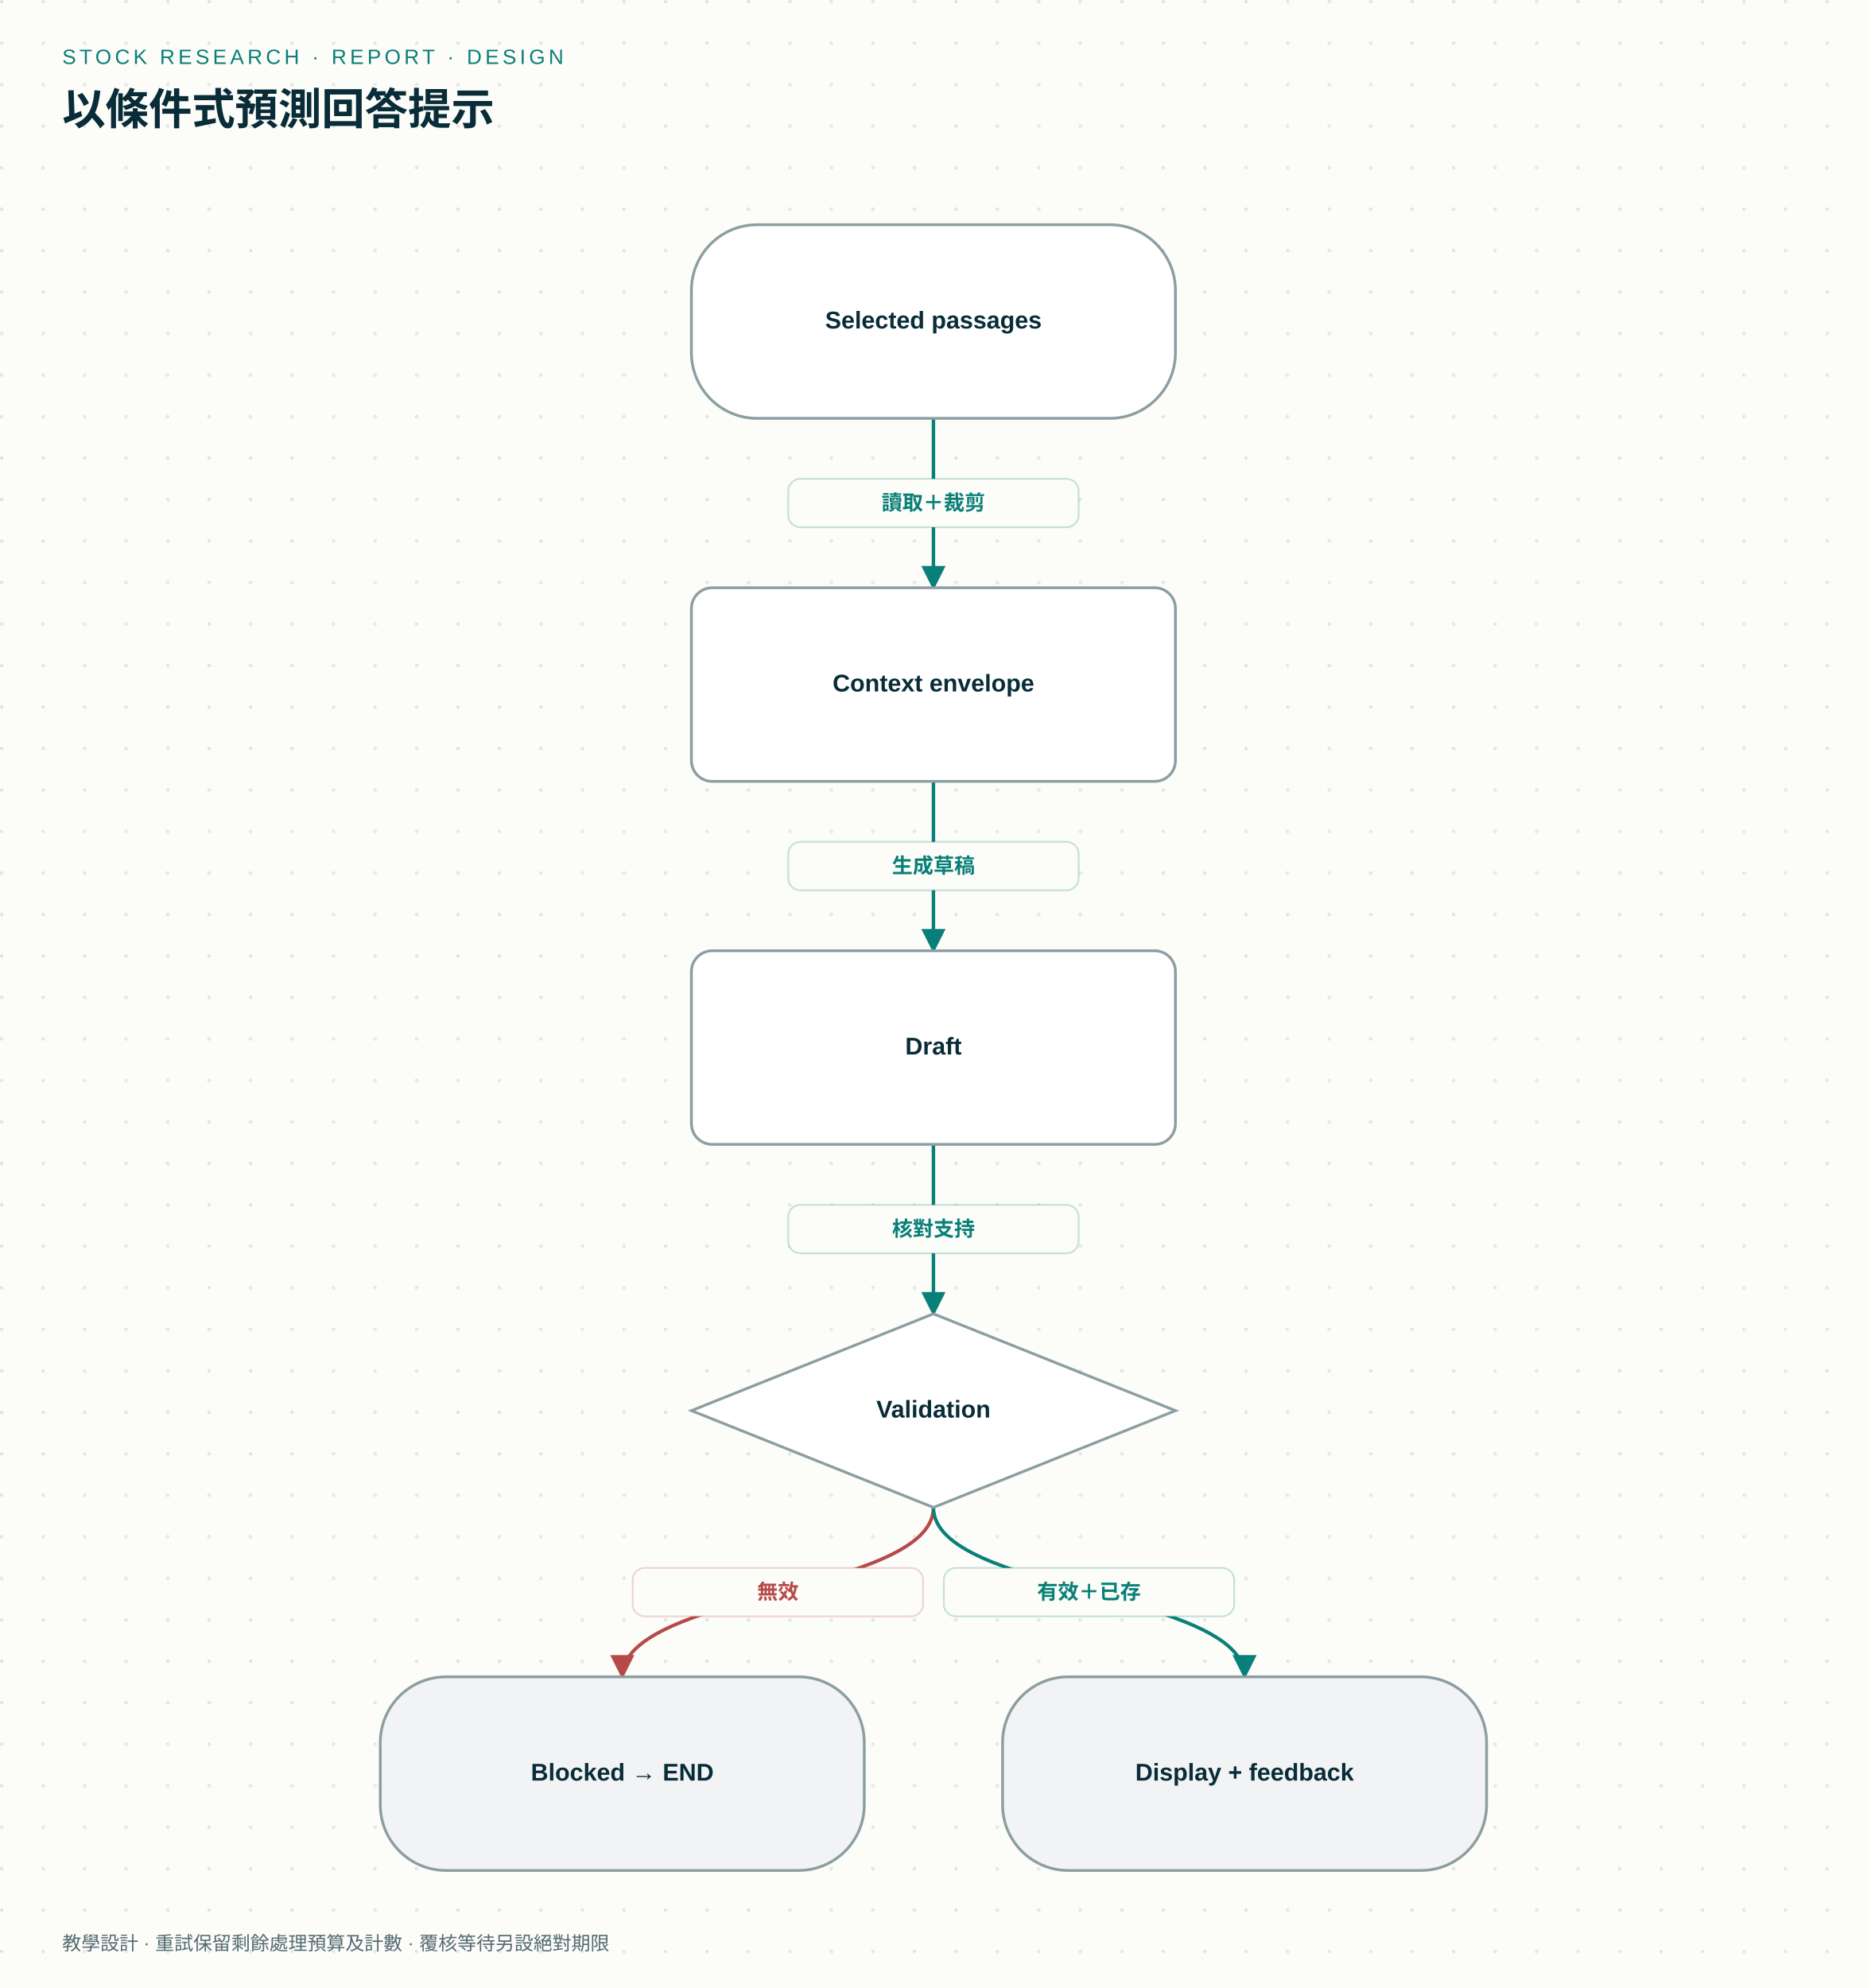
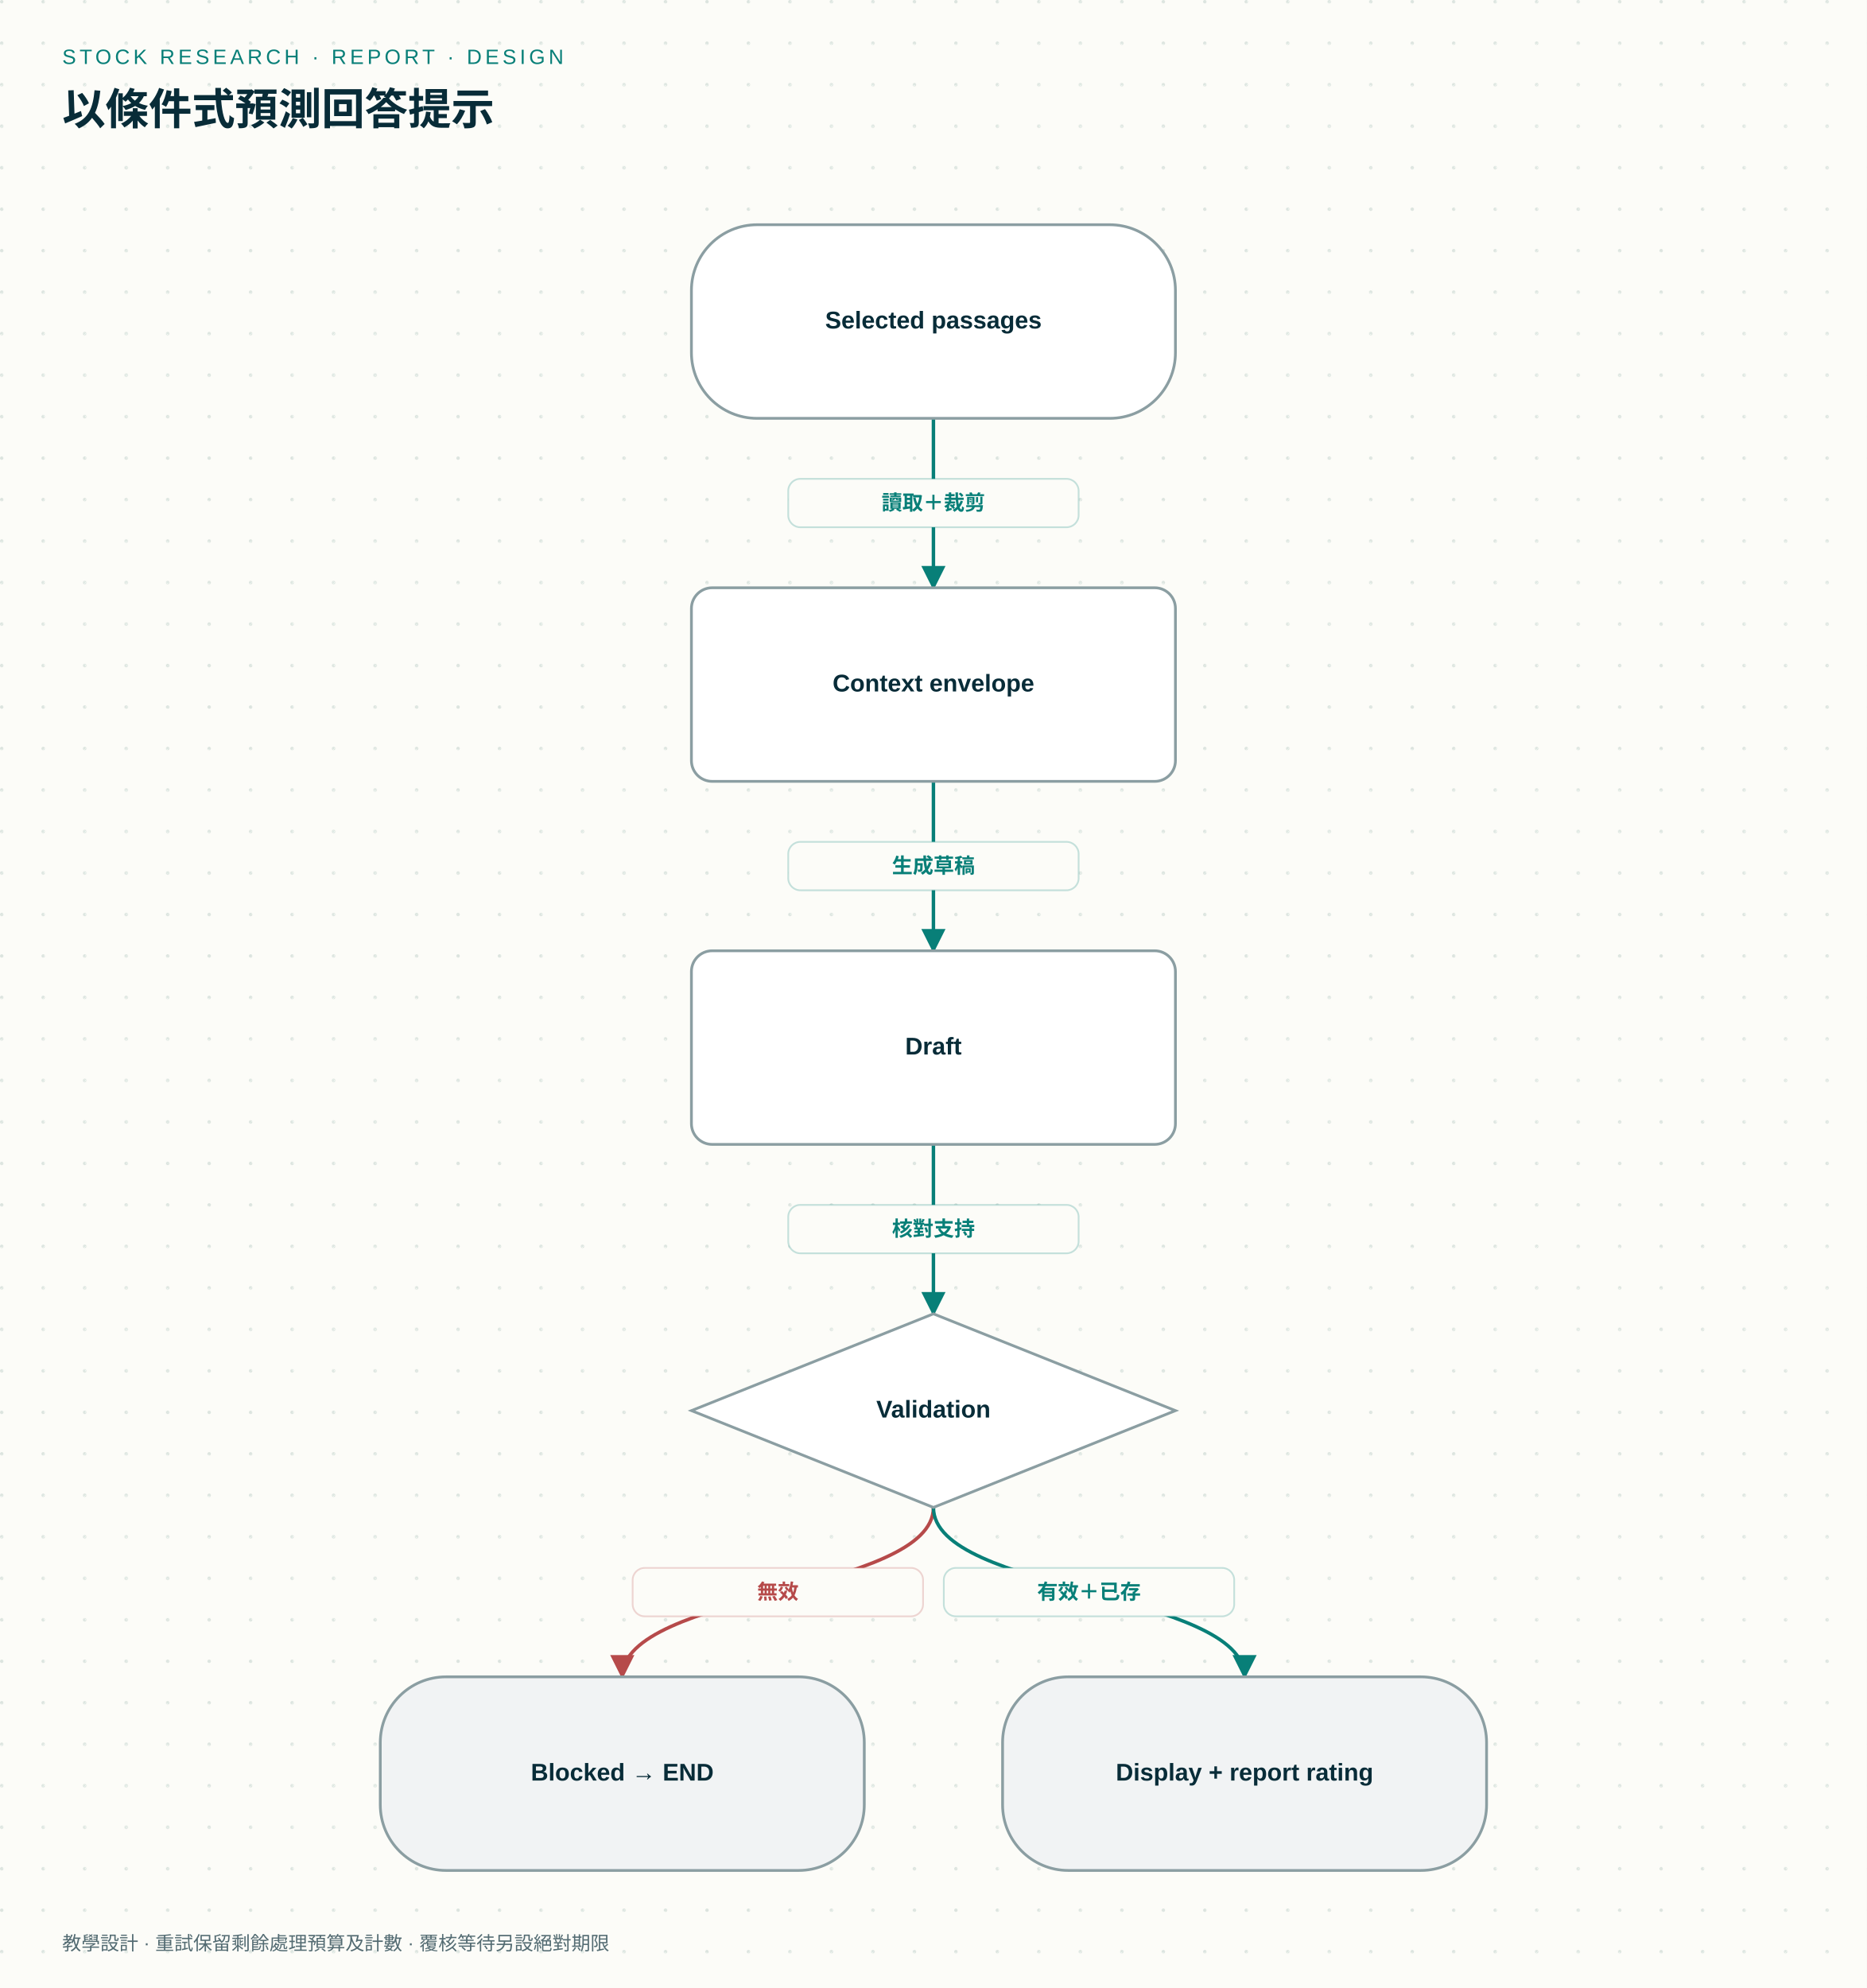
<svg xmlns="http://www.w3.org/2000/svg" viewBox="0 0 1080 1150" width="1080" height="1150" role="img" aria-label="以條件式預測回答提示" style="font-family:Arial, &quot;Noto Sans TC&quot;, sans-serif;display:block;max-width:100%;height:auto">
  <defs>
    <pattern id="report-zh-grid" width="24" height="24" patternUnits="userSpaceOnUse">
      <circle cx="1" cy="1" r="1" fill="#dce4df" />
    </pattern>
    <marker id="report-zh-flow" viewBox="0 0 10 10" refX="9" refY="5" markerWidth="7" markerHeight="7" orient="auto-start-reverse">
      <path d="M 0 0 L 10 5 L 0 10 z" fill="#087f78" />
    </marker>
    <marker id="report-zh-retry" viewBox="0 0 10 10" refX="9" refY="5" markerWidth="7" markerHeight="7" orient="auto-start-reverse">
      <path d="M 0 0 L 10 5 L 0 10 z" fill="#7251a1" />
    </marker>
    <marker id="report-zh-fallback" viewBox="0 0 10 10" refX="9" refY="5" markerWidth="7" markerHeight="7" orient="auto-start-reverse">
      <path d="M 0 0 L 10 5 L 0 10 z" fill="#9b641b" />
    </marker>
    <marker id="report-zh-stop" viewBox="0 0 10 10" refX="9" refY="5" markerWidth="7" markerHeight="7" orient="auto-start-reverse">
      <path d="M 0 0 L 10 5 L 0 10 z" fill="#b64a4a" />
    </marker>
  </defs>
  <rect width="1080" height="1150" fill="#fcfcf8" />
  <rect width="1080" height="1150" fill="url(#report-zh-grid)" />
  <text x="36" y="37" fill="#087f78" font-size="12" letter-spacing="2">STOCK RESEARCH · REPORT · DESIGN</text>
  <text x="36" y="72" fill="#082c38" font-size="25" font-weight="700">以條件式預測回答提示</text>
  <g opacity="1">
    <path d="M 540 242 C 540 291, 540 291, 540 340" fill="none" stroke="#087f78" stroke-width="2" marker-end="url(#report-zh-flow)" />
    <rect x="456" y="277" width="168" height="28" rx="7" fill="#fcfcf8" stroke="#087f78" stroke-opacity=".23" />
    <text x="540" text-anchor="middle" fill="#087f78" font-size="12" font-weight="600">
      <tspan x="540" y="295">讀取＋裁剪</tspan>
    </text>
  </g>
  <g opacity="1">
    <path d="M 540 452 C 540 501, 540 501, 540 550" fill="none" stroke="#087f78" stroke-width="2" marker-end="url(#report-zh-flow)" />
    <rect x="456" y="487" width="168" height="28" rx="7" fill="#fcfcf8" stroke="#087f78" stroke-opacity=".23" />
    <text x="540" text-anchor="middle" fill="#087f78" font-size="12" font-weight="600">
      <tspan x="540" y="505">生成草稿</tspan>
    </text>
  </g>
  <g opacity="1">
    <path d="M 540 662 C 540 711, 540 711, 540 760" fill="none" stroke="#087f78" stroke-width="2" marker-end="url(#report-zh-flow)" />
    <rect x="456" y="697" width="168" height="28" rx="7" fill="#fcfcf8" stroke="#087f78" stroke-opacity=".23" />
    <text x="540" text-anchor="middle" fill="#087f78" font-size="12" font-weight="600">
      <tspan x="540" y="715">核對支持</tspan>
    </text>
  </g>
  <g opacity="1">
    <path d="M 540 872 C 540 921, 360 921, 360 970" fill="none" stroke="#b64a4a" stroke-width="2" marker-end="url(#report-zh-stop)" />
    <rect x="366" y="907" width="168" height="28" rx="7" fill="#fcfcf8" stroke="#b64a4a" stroke-opacity=".23" />
    <text x="450" text-anchor="middle" fill="#b64a4a" font-size="12" font-weight="600">
      <tspan x="450" y="925">無效</tspan>
    </text>
  </g>
  <g opacity="1">
    <path d="M 540 872 C 540 921, 720 921, 720 970" fill="none" stroke="#087f78" stroke-width="2" marker-end="url(#report-zh-flow)" />
    <rect x="546" y="907" width="168" height="28" rx="7" fill="#fcfcf8" stroke="#087f78" stroke-opacity=".23" />
    <text x="630" text-anchor="middle" fill="#087f78" font-size="12" font-weight="600">
      <tspan x="630" y="925">有效＋已存</tspan>
    </text>
  </g>
  <g data-node-id="Selected passages" aria-label="Selected passages">
    <rect x="400" y="130" width="280" height="112" rx="38" fill="#fff" stroke="#8b9ea2" stroke-width="1.6" />
    <text x="540" text-anchor="middle" fill="#082c38" font-size="14" font-weight="600" pointer-events="none">
      <tspan x="540" y="190">Selected passages</tspan>
    </text>
  </g>
  <g data-node-id="Context envelope" aria-label="Context envelope">
    <rect x="400" y="340" width="280" height="112" rx="12" fill="#fff" stroke="#8b9ea2" stroke-width="1.6" />
    <text x="540" text-anchor="middle" fill="#082c38" font-size="14" font-weight="600" pointer-events="none">
      <tspan x="540" y="400">Context envelope</tspan>
    </text>
  </g>
  <g data-node-id="Draft" aria-label="Draft">
    <rect x="400" y="550" width="280" height="112" rx="12" fill="#fff" stroke="#8b9ea2" stroke-width="1.6" />
    <text x="540" text-anchor="middle" fill="#082c38" font-size="14" font-weight="600" pointer-events="none">
      <tspan x="540" y="610">Draft</tspan>
    </text>
  </g>
  <g data-node-id="Validation" aria-label="Validation">
    <polygon points="540,760 680,816 540,872 400,816" fill="#fff" stroke="#8b9ea2" stroke-width="1.6" />
    <text x="540" text-anchor="middle" fill="#082c38" font-size="14" font-weight="600" pointer-events="none">
      <tspan x="540" y="820">Validation</tspan>
    </text>
  </g>
  <g data-node-id="Blocked → END" aria-label="Blocked → END">
    <rect x="220" y="970" width="280" height="112" rx="38" fill="#f1f3f4" stroke="#8b9ea2" stroke-width="1.6" />
    <text x="360" text-anchor="middle" fill="#082c38" font-size="14" font-weight="600" pointer-events="none">
      <tspan x="360" y="1030">Blocked → END</tspan>
    </text>
  </g>
-   <g data-node-id="Display + feedback" aria-label="Display + feedback">
+   <g data-node-id="Display + report rating" aria-label="Display + report rating">
    <rect x="580" y="970" width="280" height="112" rx="38" fill="#f1f3f4" stroke="#8b9ea2" stroke-width="1.6" />
    <text x="720" text-anchor="middle" fill="#082c38" font-size="14" font-weight="600" pointer-events="none">
-       <tspan x="720" y="1030">Display + feedback</tspan>
+       <tspan x="720" y="1030">Display + report rating</tspan>
    </text>
  </g>
  <text x="36" y="1128" font-size="11" fill="#536b72">教學設計 · 重試保留剩餘處理預算及計數 · 覆核等待另設絕對期限</text>
</svg>
